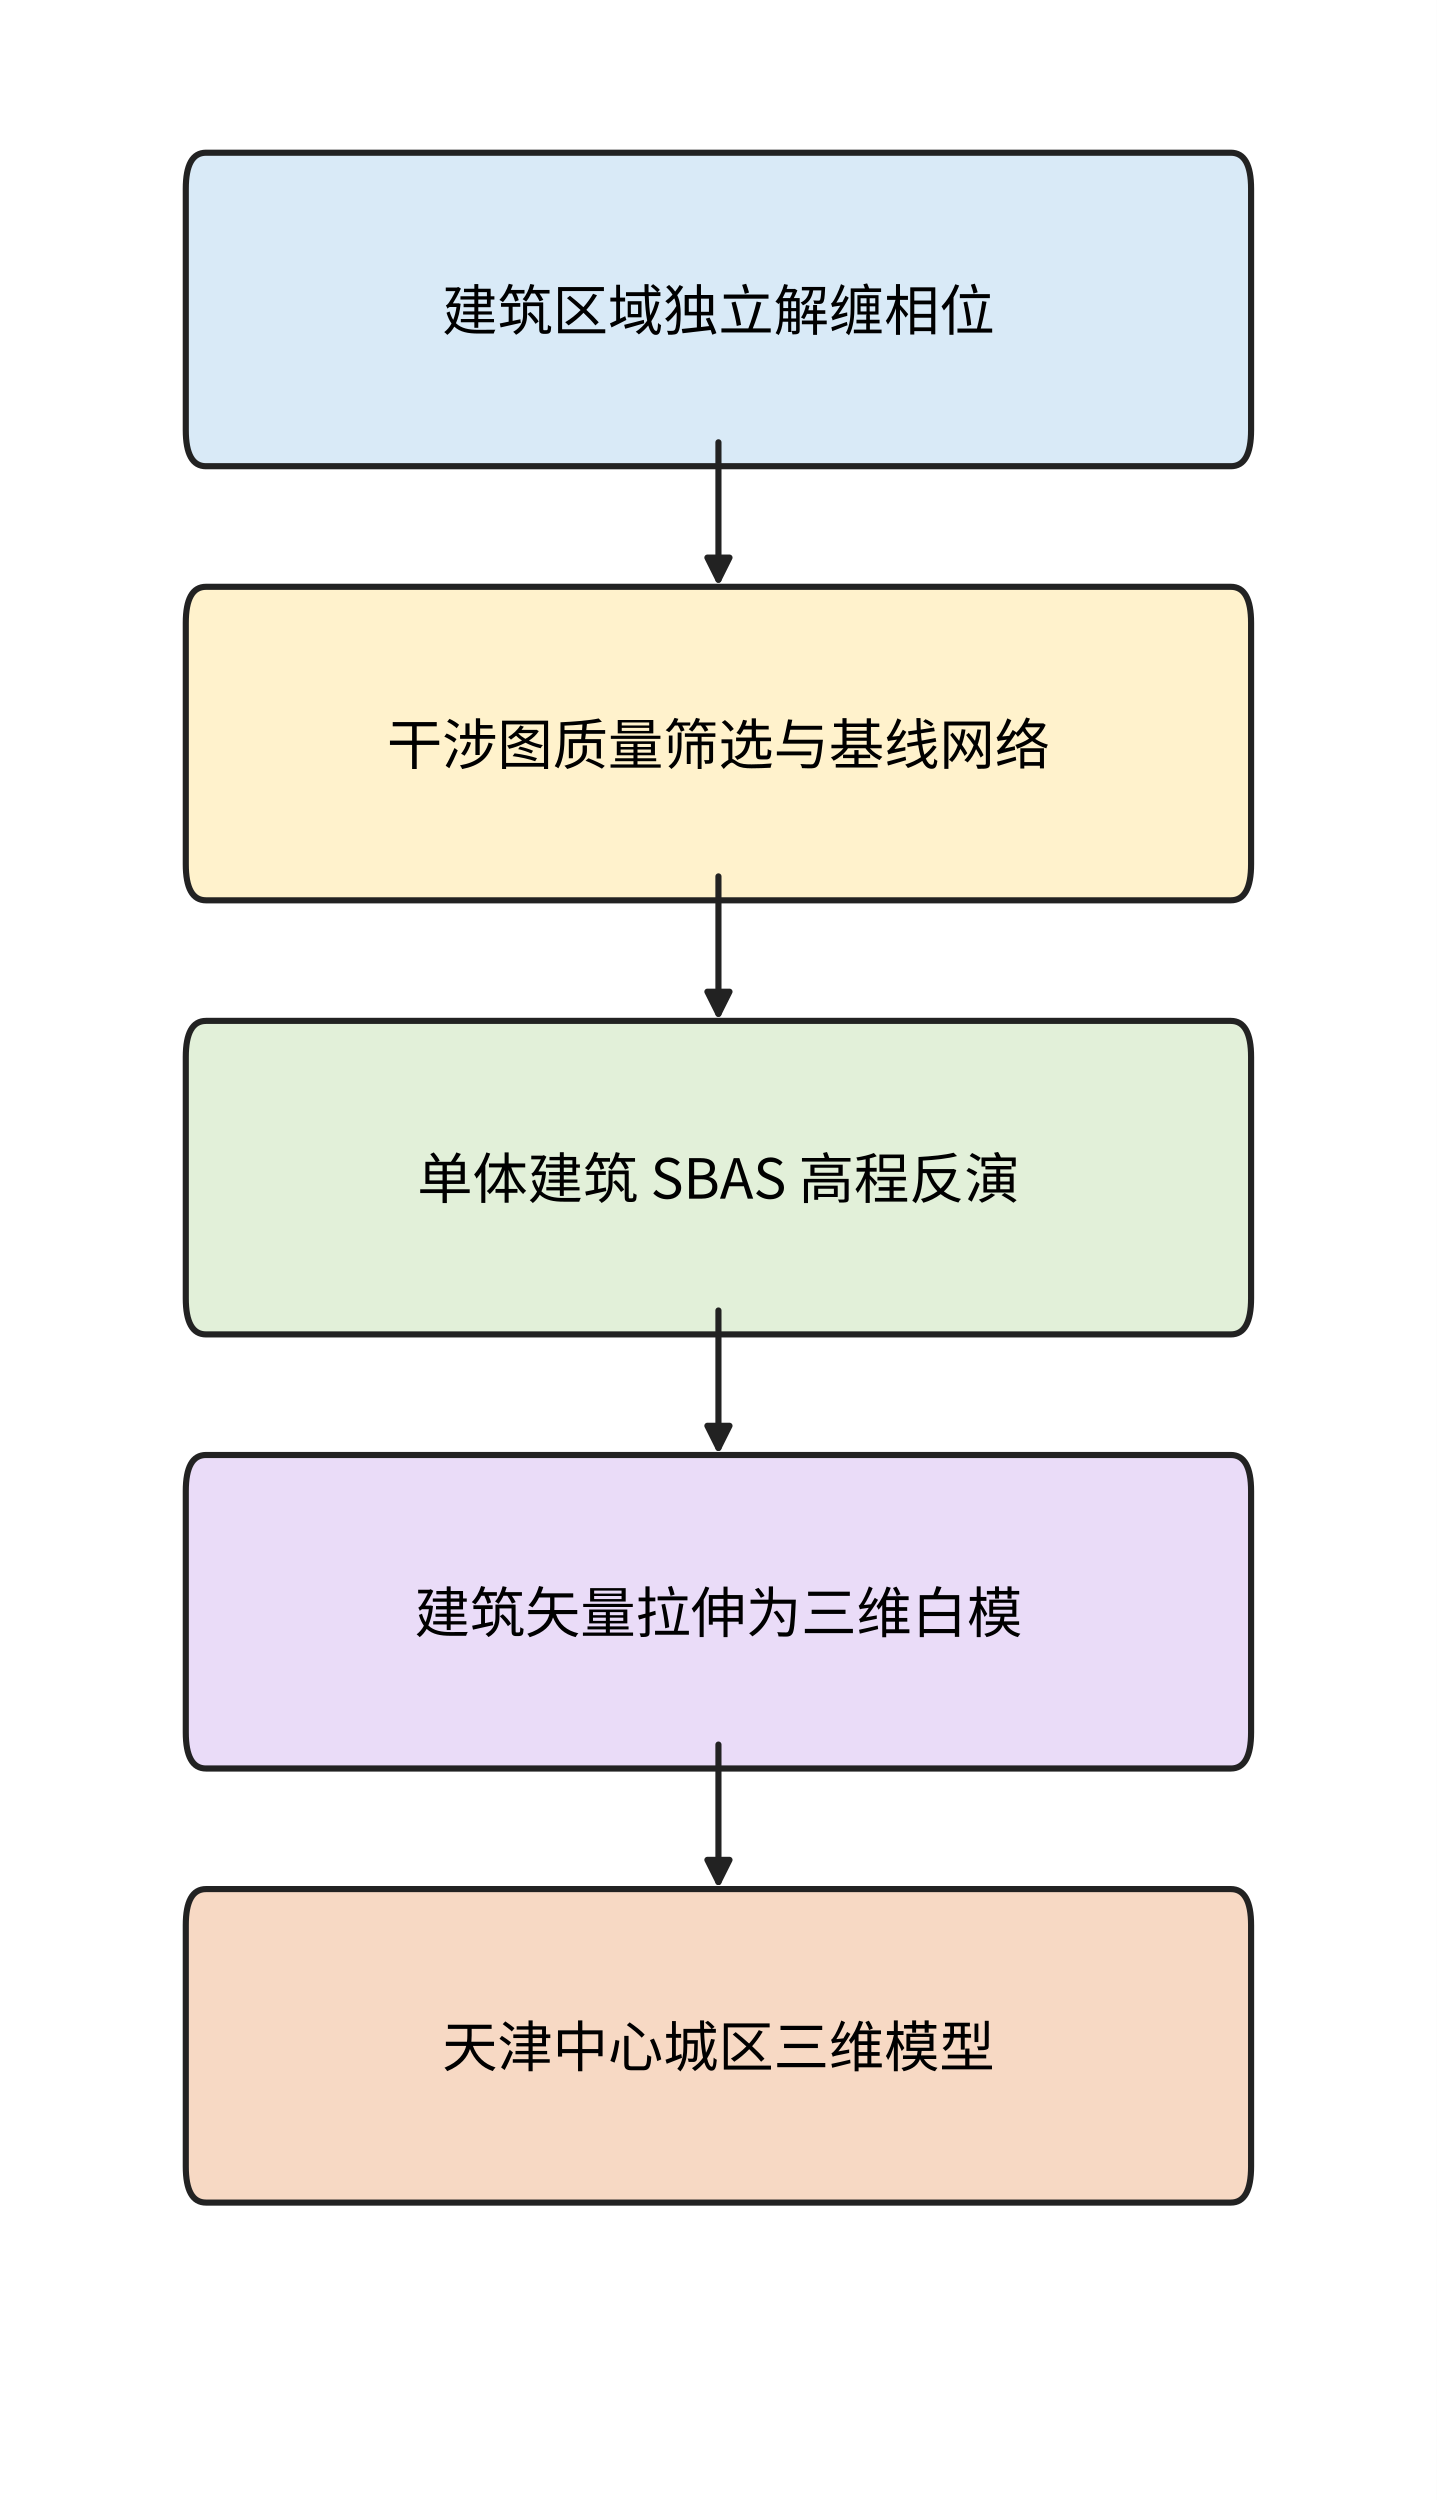
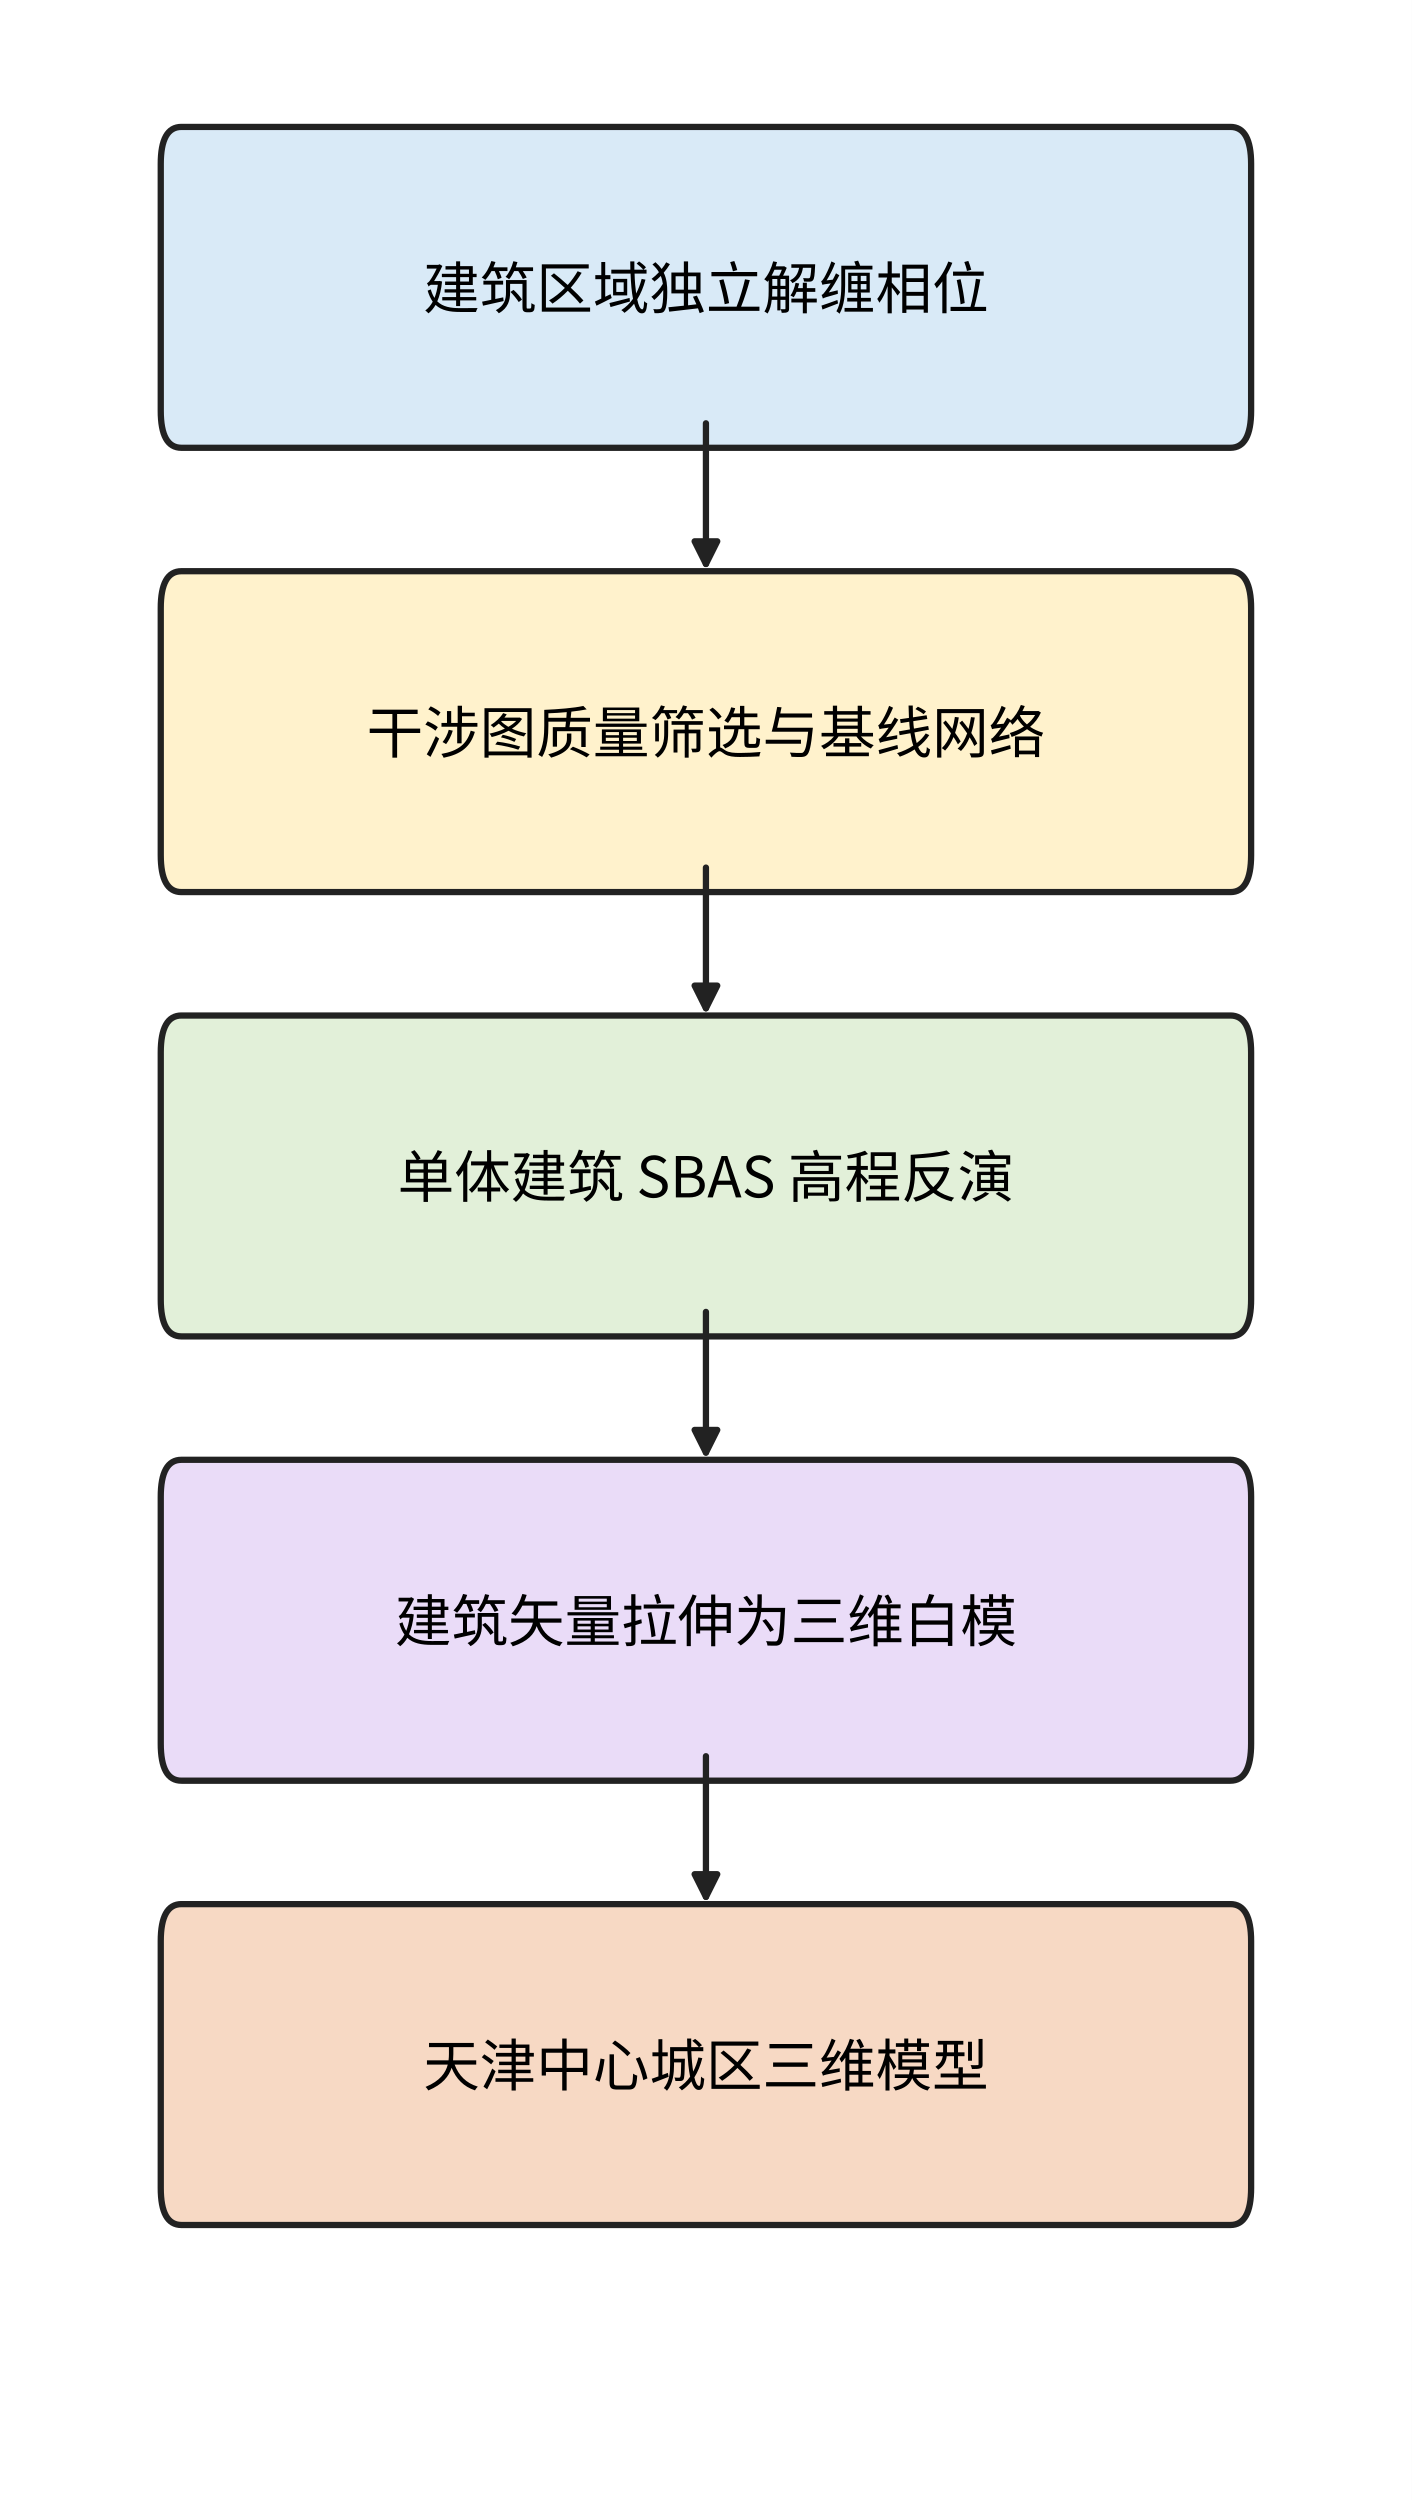
- <svg xmlns="http://www.w3.org/2000/svg" width="234.085pt" height="407.282pt" viewBox="0 0 234.085 407.282" version="1.1">
+ <svg xmlns="http://www.w3.org/2000/svg" width="224.725pt" height="397.922pt" viewBox="0 0 224.725 397.922" version="1.1">
  <defs>
    <style type="text/css">*{stroke-linejoin: round; stroke-linecap: butt}</style>
  </defs>
  <g id="figure_1">
    <g id="patch_1">
-       <path d="M 0 407.282  L 234.085 407.282  L 234.085 0  L 0 0  z " style="fill: #ffffff" />
+       <path d="M 0 397.922  L 224.725 397.922  L 224.725 0  L 0 0  z " style="fill: #ffffff" />
    </g>
    <g id="axes_1">
      <g id="patch_2">
-         <path d="M 33.562 75.954  L 200.523 75.954  Q 203.818 75.954 203.818 70.061  L 203.818 30.773  Q 203.818 24.88 200.523 24.88  L 33.562 24.88  Q 30.267 24.88 30.267 30.773  L 30.267 70.061  Q 30.267 75.954 33.562 75.954  z " clip-path="url(#pbd1b7bcb29)" style="fill: #d9eaf7; stroke: #222222; stroke-linejoin: miter" />
+         <path d="M 28.882 71.274  L 195.843 71.274  Q 199.138 71.274 199.138 65.381  L 199.138 26.093  Q 199.138 20.2 195.843 20.2  L 28.882 20.2  Q 25.587 20.2 25.587 26.093  L 25.587 65.381  Q 25.587 71.274 28.882 71.274  z " clip-path="url(#pb17e538b03)" style="fill: #d9eaf7; stroke: #222222; stroke-linejoin: miter" />
      </g>
      <g id="patch_3">
-         <path d="M 33.562 146.673  L 200.523 146.673  Q 203.818 146.673 203.818 140.78  L 203.818 101.492  Q 203.818 95.598 200.523 95.598  L 33.562 95.598  Q 30.267 95.598 30.267 101.492  L 30.267 140.78  Q 30.267 146.673 33.562 146.673  z " clip-path="url(#pbd1b7bcb29)" style="fill: #fff2cc; stroke: #222222; stroke-linejoin: miter" />
+         <path d="M 28.882 141.993  L 195.843 141.993  Q 199.138 141.993 199.138 136.1  L 199.138 96.812  Q 199.138 90.918 195.843 90.918  L 28.882 90.918  Q 25.587 90.918 25.587 96.812  L 25.587 136.1  Q 25.587 141.993 28.882 141.993  z " clip-path="url(#pb17e538b03)" style="fill: #fff2cc; stroke: #222222; stroke-linejoin: miter" />
      </g>
      <g id="patch_4">
-         <path d="M 33.562 217.392  L 200.523 217.392  Q 203.818 217.392 203.818 211.499  L 203.818 172.21  Q 203.818 166.317 200.523 166.317  L 33.562 166.317  Q 30.267 166.317 30.267 172.21  L 30.267 211.499  Q 30.267 217.392 33.562 217.392  z " clip-path="url(#pbd1b7bcb29)" style="fill: #e2f0d9; stroke: #222222; stroke-linejoin: miter" />
+         <path d="M 28.882 212.712  L 195.843 212.712  Q 199.138 212.712 199.138 206.819  L 199.138 167.53  Q 199.138 161.637 195.843 161.637  L 28.882 161.637  Q 25.587 161.637 25.587 167.53  L 25.587 206.819  Q 25.587 212.712 28.882 212.712  z " clip-path="url(#pb17e538b03)" style="fill: #e2f0d9; stroke: #222222; stroke-linejoin: miter" />
      </g>
      <g id="patch_5">
-         <path d="M 33.562 288.111  L 200.523 288.111  Q 203.818 288.111 203.818 282.217  L 203.818 242.929  Q 203.818 237.036 200.523 237.036  L 33.562 237.036  Q 30.267 237.036 30.267 242.929  L 30.267 282.217  Q 30.267 288.111 33.562 288.111  z " clip-path="url(#pbd1b7bcb29)" style="fill: #eadcf8; stroke: #222222; stroke-linejoin: miter" />
+         <path d="M 28.882 283.431  L 195.843 283.431  Q 199.138 283.431 199.138 277.537  L 199.138 238.249  Q 199.138 232.356 195.843 232.356  L 28.882 232.356  Q 25.587 232.356 25.587 238.249  L 25.587 277.537  Q 25.587 283.431 28.882 283.431  z " clip-path="url(#pb17e538b03)" style="fill: #eadcf8; stroke: #222222; stroke-linejoin: miter" />
      </g>
      <g id="patch_6">
-         <path d="M 33.562 358.829  L 200.523 358.829  Q 203.818 358.829 203.818 352.936  L 203.818 313.648  Q 203.818 307.755 200.523 307.755  L 33.562 307.755  Q 30.267 307.755 30.267 313.648  L 30.267 352.936  Q 30.267 358.829 33.562 358.829  z " clip-path="url(#pbd1b7bcb29)" style="fill: #f7d9c4; stroke: #222222; stroke-linejoin: miter" />
+         <path d="M 28.882 354.149  L 195.843 354.149  Q 199.138 354.149 199.138 348.256  L 199.138 308.968  Q 199.138 303.075 195.843 303.075  L 28.882 303.075  Q 25.587 303.075 25.587 308.968  L 25.587 348.256  Q 25.587 354.149 28.882 354.149  z " clip-path="url(#pb17e538b03)" style="fill: #f7d9c4; stroke: #222222; stroke-linejoin: miter" />
      </g>
      <g id="patch_7">
-         <path d="M 117.043 72.059  Q 117.043 83.81 117.043 94.443  " clip-path="url(#pbd1b7bcb29)" style="fill: none; stroke: #222222; stroke-linecap: round" />
-         <path d="M 118.843 90.843  L 117.043 94.443  L 115.243 90.843  z " clip-path="url(#pbd1b7bcb29)" style="fill: #222222; stroke: #222222; stroke-linecap: round" />
+         <path d="M 112.363 67.379  Q 112.363 79.13 112.363 89.763  " clip-path="url(#pb17e538b03)" style="fill: none; stroke: #222222; stroke-linecap: round" />
+         <path d="M 114.163 86.163  L 112.363 89.763  L 110.563 86.163  z " clip-path="url(#pb17e538b03)" style="fill: #222222; stroke: #222222; stroke-linecap: round" />
      </g>
      <g id="patch_8">
-         <path d="M 117.043 142.777  Q 117.043 154.529 117.043 165.162  " clip-path="url(#pbd1b7bcb29)" style="fill: none; stroke: #222222; stroke-linecap: round" />
-         <path d="M 118.843 161.562  L 117.043 165.162  L 115.243 161.562  z " clip-path="url(#pbd1b7bcb29)" style="fill: #222222; stroke: #222222; stroke-linecap: round" />
+         <path d="M 112.363 138.097  Q 112.363 149.849 112.363 160.482  " clip-path="url(#pb17e538b03)" style="fill: none; stroke: #222222; stroke-linecap: round" />
+         <path d="M 114.163 156.882  L 112.363 160.482  L 110.563 156.882  z " clip-path="url(#pb17e538b03)" style="fill: #222222; stroke: #222222; stroke-linecap: round" />
      </g>
      <g id="patch_9">
-         <path d="M 117.043 213.496  Q 117.043 225.247 117.043 235.88  " clip-path="url(#pbd1b7bcb29)" style="fill: none; stroke: #222222; stroke-linecap: round" />
-         <path d="M 118.843 232.28  L 117.043 235.88  L 115.243 232.28  z " clip-path="url(#pbd1b7bcb29)" style="fill: #222222; stroke: #222222; stroke-linecap: round" />
+         <path d="M 112.363 208.816  Q 112.363 220.567 112.363 231.2  " clip-path="url(#pb17e538b03)" style="fill: none; stroke: #222222; stroke-linecap: round" />
+         <path d="M 114.163 227.6  L 112.363 231.2  L 110.563 227.6  z " clip-path="url(#pb17e538b03)" style="fill: #222222; stroke: #222222; stroke-linecap: round" />
      </g>
      <g id="patch_10">
-         <path d="M 117.043 284.215  Q 117.043 295.966 117.043 306.599  " clip-path="url(#pbd1b7bcb29)" style="fill: none; stroke: #222222; stroke-linecap: round" />
-         <path d="M 118.843 302.999  L 117.043 306.599  L 115.243 302.999  z " clip-path="url(#pbd1b7bcb29)" style="fill: #222222; stroke: #222222; stroke-linecap: round" />
+         <path d="M 112.363 279.535  Q 112.363 291.286 112.363 301.919  " clip-path="url(#pb17e538b03)" style="fill: none; stroke: #222222; stroke-linecap: round" />
+         <path d="M 114.163 298.319  L 112.363 301.919  L 110.563 298.319  z " clip-path="url(#pb17e538b03)" style="fill: #222222; stroke: #222222; stroke-linecap: round" />
      </g>
      <g id="text_1">
-         <text style="font-size: 9px; font-family: 'Noto Sans CJK SC'; text-anchor: middle" x="117.043" y="53.837" transform="rotate(-0 117.0425 53.83701)">建筑区域独立解缠相位</text>
+         <text style="font-size: 9px; font-family: 'Noto Sans CJK SC'; text-anchor: middle" x="112.363" y="49.157" transform="rotate(-0 112.3625 49.15701)">建筑区域独立解缠相位</text>
      </g>
      <g id="text_2">
-         <text style="font-size: 9px; font-family: 'Noto Sans CJK SC'; text-anchor: middle" x="117.043" y="124.556" transform="rotate(-0 117.0425 124.5557)">干涉图质量筛选与基线网络</text>
+         <text style="font-size: 9px; font-family: 'Noto Sans CJK SC'; text-anchor: middle" x="112.363" y="119.876" transform="rotate(-0 112.3625 119.8757)">干涉图质量筛选与基线网络</text>
      </g>
      <g id="text_3">
-         <text style="font-size: 9px; font-family: 'Noto Sans CJK SC'; text-anchor: middle" x="117.043" y="195.274" transform="rotate(-0 117.0425 195.2745)">单体建筑 SBAS 高程反演</text>
+         <text style="font-size: 9px; font-family: 'Noto Sans CJK SC'; text-anchor: middle" x="112.363" y="190.594" transform="rotate(-0 112.3625 190.5945)">单体建筑 SBAS 高程反演</text>
      </g>
      <g id="text_4">
-         <text style="font-size: 9px; font-family: 'Noto Sans CJK SC'; text-anchor: middle" x="117.043" y="265.993" transform="rotate(-0 117.0425 265.9932)">建筑矢量拉伸为三维白模</text>
+         <text style="font-size: 9px; font-family: 'Noto Sans CJK SC'; text-anchor: middle" x="112.363" y="261.313" transform="rotate(-0 112.3625 261.3132)">建筑矢量拉伸为三维白模</text>
      </g>
      <g id="text_5">
-         <text style="font-size: 9px; font-family: 'Noto Sans CJK SC'; text-anchor: middle" x="117.043" y="336.712" transform="rotate(-0 117.0425 336.712)">天津中心城区三维模型</text>
+         <text style="font-size: 9px; font-family: 'Noto Sans CJK SC'; text-anchor: middle" x="112.363" y="332.032" transform="rotate(-0 112.3625 332.032)">天津中心城区三维模型</text>
      </g>
    </g>
  </g>
  <defs>
-     <clipPath id="pbd1b7bcb29">
-       <rect x="7.2" y="7.2" width="219.685" height="392.882" />
+     <clipPath id="pb17e538b03">
+       <rect x="2.52" y="2.52" width="219.685" height="392.882" />
    </clipPath>
  </defs>
</svg>
